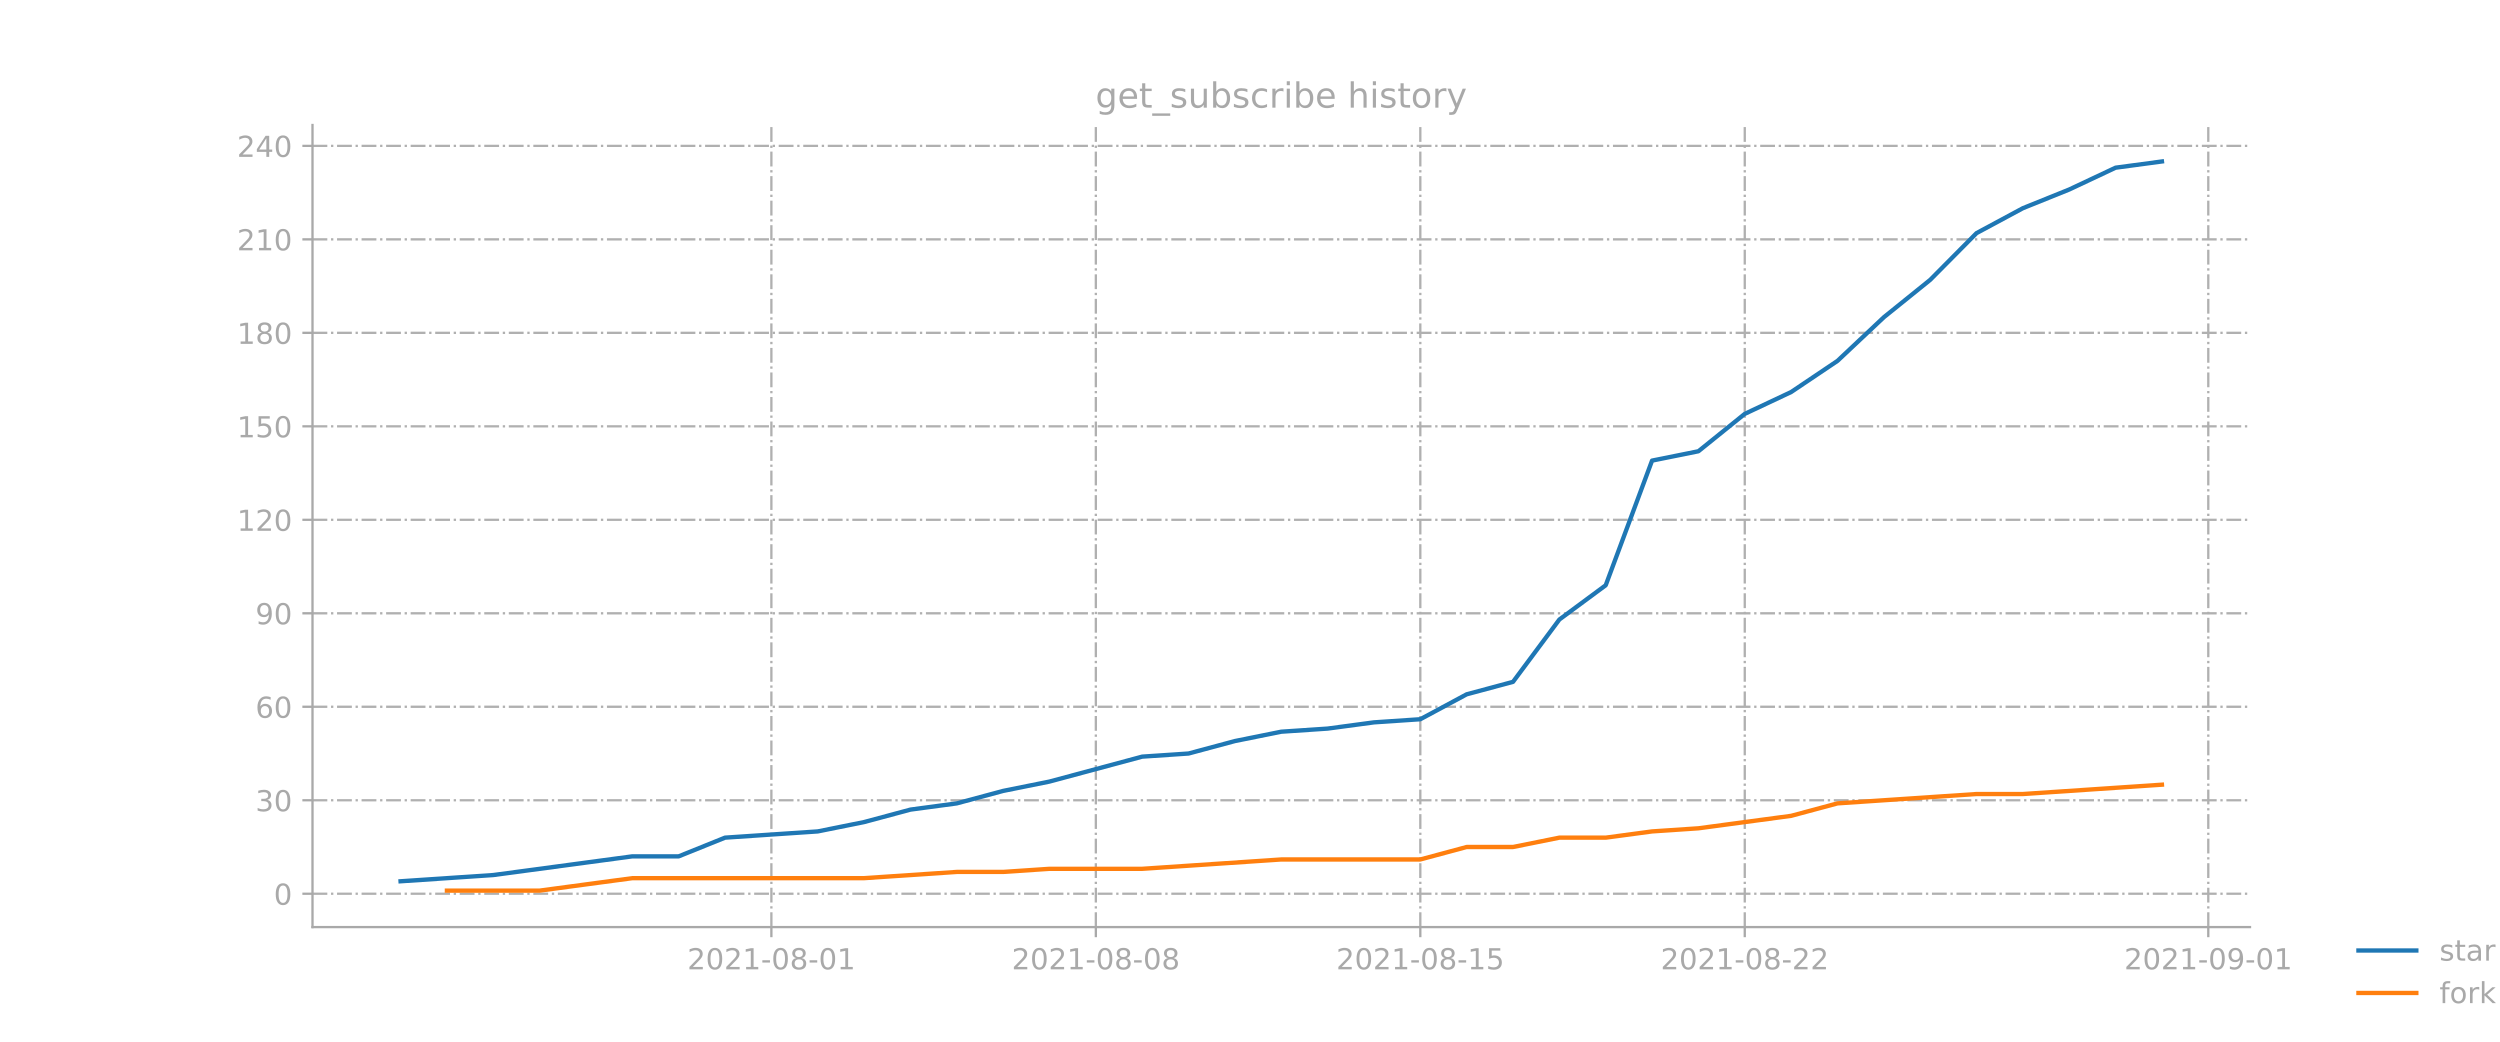
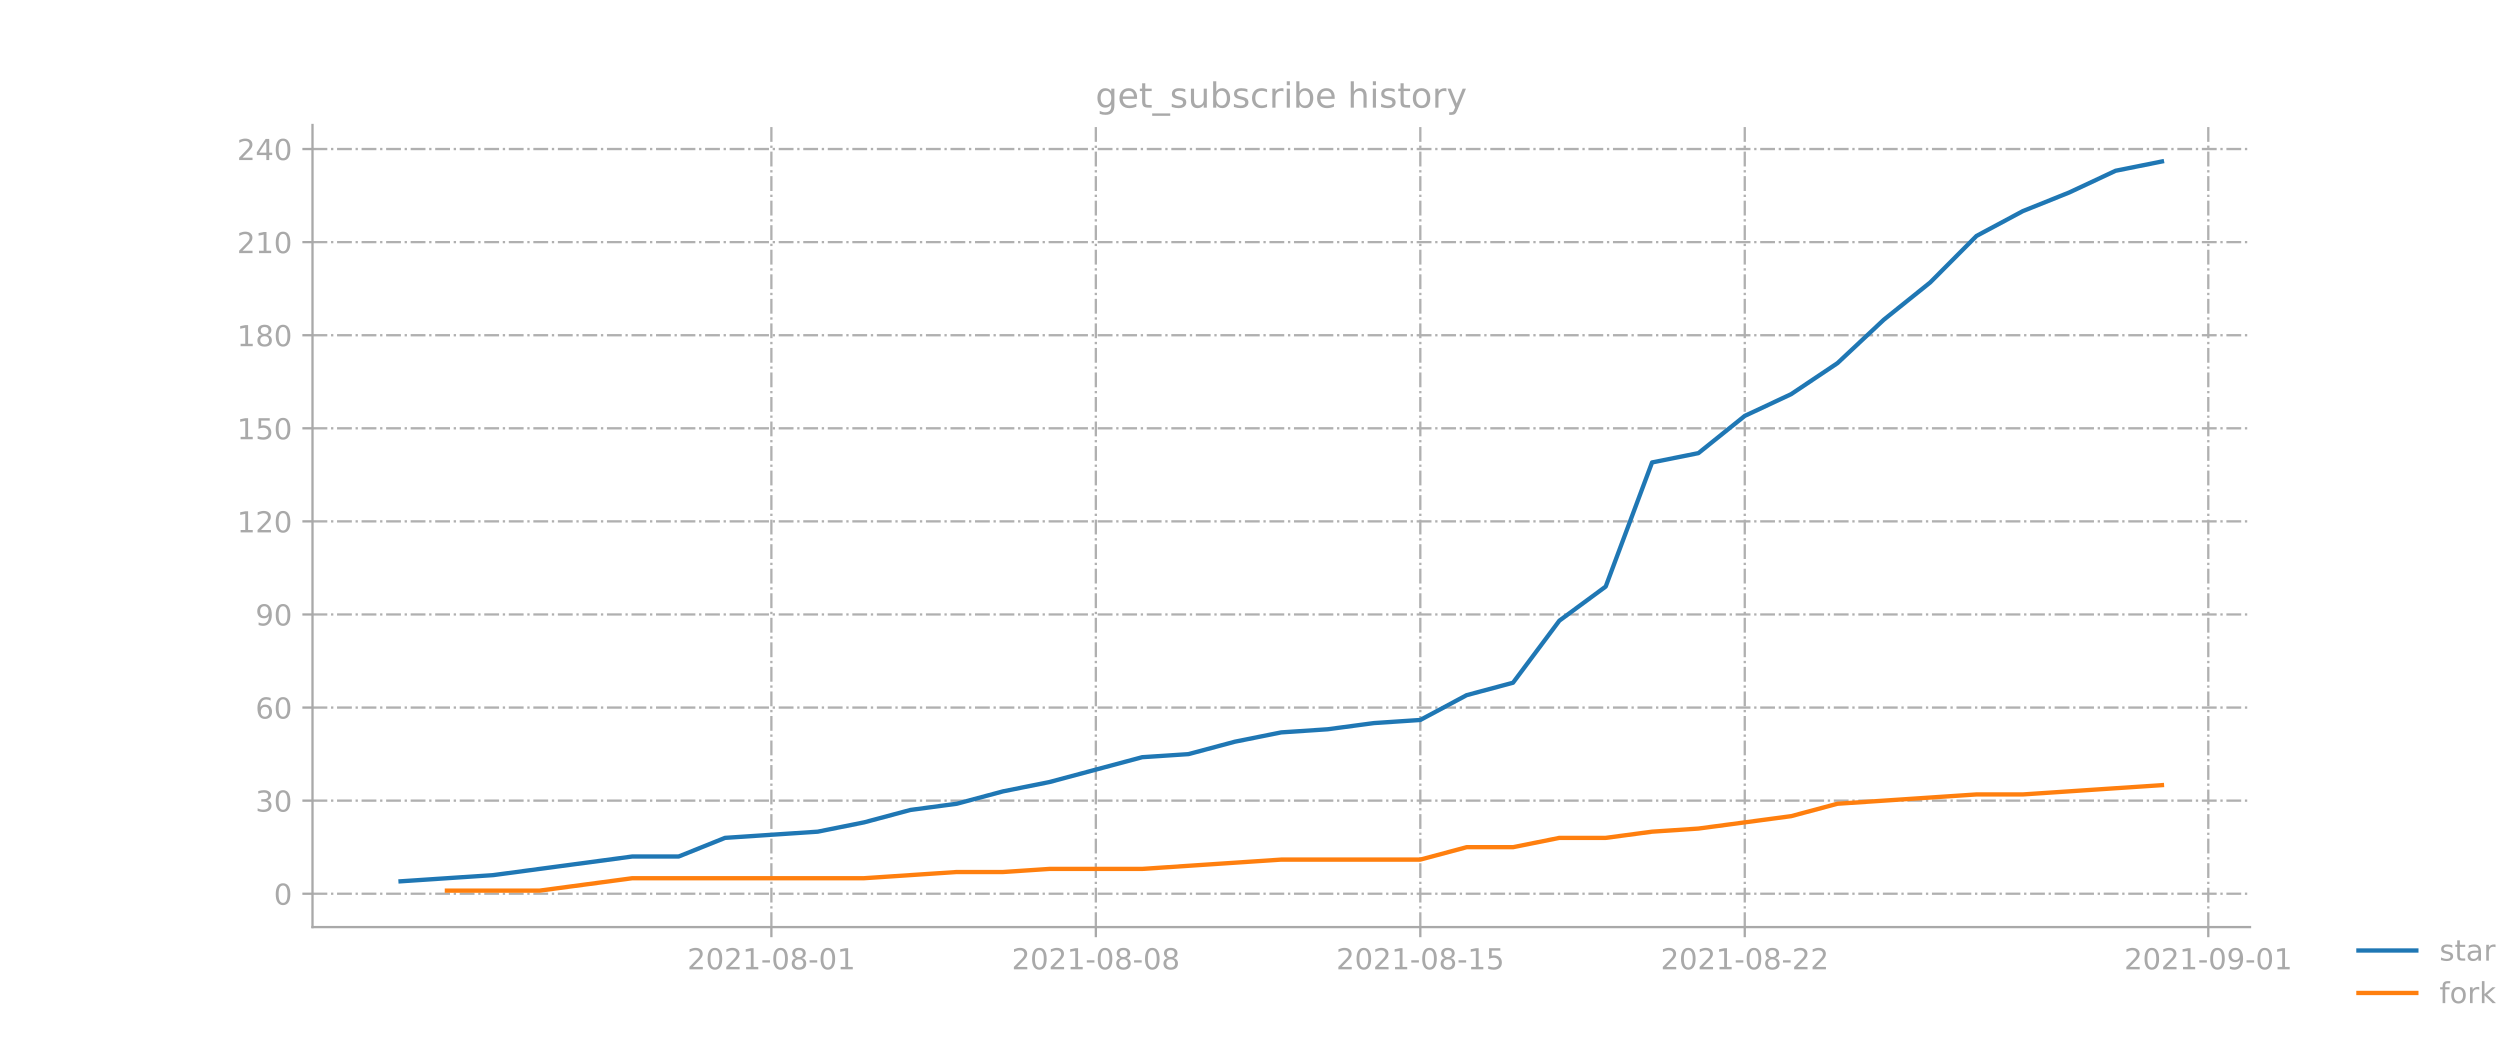
<svg xmlns="http://www.w3.org/2000/svg" xmlns:xlink="http://www.w3.org/1999/xlink" height="360pt" version="1.1" viewBox="0 0 864 360" width="864pt">
  <defs>
    <style type="text/css">*{stroke-linecap:butt;stroke-linejoin:round;}</style>
  </defs>
  <g id="figure_1">
    <g id="patch_1">
      <path d="M 0 360  L 864 360  L 864 0  L 0 0  z " style="fill:none;opacity:0;" />
    </g>
    <g id="axes_1">
      <g id="patch_2">
        <path d="M 108 320.4  L 777.6 320.4  L 777.6 43.2  L 108 43.2  z " style="fill:none;opacity:0;" />
      </g>
      <g id="matplotlib.axis_1">
        <g id="xtick_1">
          <g id="line2d_1">
-             <path clip-path="url(#p1822d0a0f7)" d="M 266.589 320.4  L 266.589 43.2  " style="fill:none;stroke:#b0b0b0;stroke-dasharray:5.12,1.28,0.8,1.28;stroke-dashoffset:0;stroke-width:0.8;" />
+             <path clip-path="url(#p303d7f98a5)" d="M 266.589 320.4  L 266.589 43.2  " style="fill:none;stroke:#b0b0b0;stroke-dasharray:5.12,1.28,0.8,1.28;stroke-dashoffset:0;stroke-width:0.8;" />
          </g>
          <g id="line2d_2">
            <defs>
-               <path d="M 0 0  L 0 3.5  " id="md7ca37baa4" style="stroke:#a9a9a9;stroke-width:0.8;" />
+               <path d="M 0 0  L 0 3.5  " id="m2ba11b7534" style="stroke:#a9a9a9;stroke-width:0.8;" />
            </defs>
            <g>
-               <use style="fill:#a9a9a9;stroke:#a9a9a9;stroke-width:0.8;" x="266.589" xlink:href="#md7ca37baa4" y="320.4" />
+               <use style="fill:#a9a9a9;stroke:#a9a9a9;stroke-width:0.8;" x="266.589" xlink:href="#m2ba11b7534" y="320.4" />
            </g>
          </g>
          <g id="text_1">
            <g style="fill:#a9a9a9;" transform="translate(237.5317 334.9984)scale(0.1 -0.1)">
              <defs>
                <path d="M 1228 531  L 3431 531  L 3431 0  L 469 0  L 469 531  Q 828 903 1448 1529  Q 2069 2156 2228 2338  Q 2531 2678 2651 2914  Q 2772 3150 2772 3378  Q 2772 3750 2511 3984  Q 2250 4219 1831 4219  Q 1534 4219 1204 4116  Q 875 4013 500 3803  L 500 4441  Q 881 4594 1212 4672  Q 1544 4750 1819 4750  Q 2544 4750 2975 4387  Q 3406 4025 3406 3419  Q 3406 3131 3298 2873  Q 3191 2616 2906 2266  Q 2828 2175 2409 1742  Q 1991 1309 1228 531  z " id="DejaVuSans-32" transform="scale(0.015625)" />
                <path d="M 2034 4250  Q 1547 4250 1301 3770  Q 1056 3291 1056 2328  Q 1056 1369 1301 889  Q 1547 409 2034 409  Q 2525 409 2770 889  Q 3016 1369 3016 2328  Q 3016 3291 2770 3770  Q 2525 4250 2034 4250  z M 2034 4750  Q 2819 4750 3233 4129  Q 3647 3509 3647 2328  Q 3647 1150 3233 529  Q 2819 -91 2034 -91  Q 1250 -91 836 529  Q 422 1150 422 2328  Q 422 3509 836 4129  Q 1250 4750 2034 4750  z " id="DejaVuSans-30" transform="scale(0.015625)" />
                <path d="M 794 531  L 1825 531  L 1825 4091  L 703 3866  L 703 4441  L 1819 4666  L 2450 4666  L 2450 531  L 3481 531  L 3481 0  L 794 0  L 794 531  z " id="DejaVuSans-31" transform="scale(0.015625)" />
                <path d="M 313 2009  L 1997 2009  L 1997 1497  L 313 1497  L 313 2009  z " id="DejaVuSans-2d" transform="scale(0.015625)" />
                <path d="M 2034 2216  Q 1584 2216 1326 1975  Q 1069 1734 1069 1313  Q 1069 891 1326 650  Q 1584 409 2034 409  Q 2484 409 2743 651  Q 3003 894 3003 1313  Q 3003 1734 2745 1975  Q 2488 2216 2034 2216  z M 1403 2484  Q 997 2584 770 2862  Q 544 3141 544 3541  Q 544 4100 942 4425  Q 1341 4750 2034 4750  Q 2731 4750 3128 4425  Q 3525 4100 3525 3541  Q 3525 3141 3298 2862  Q 3072 2584 2669 2484  Q 3125 2378 3379 2068  Q 3634 1759 3634 1313  Q 3634 634 3220 271  Q 2806 -91 2034 -91  Q 1263 -91 848 271  Q 434 634 434 1313  Q 434 1759 690 2068  Q 947 2378 1403 2484  z M 1172 3481  Q 1172 3119 1398 2916  Q 1625 2713 2034 2713  Q 2441 2713 2670 2916  Q 2900 3119 2900 3481  Q 2900 3844 2670 4047  Q 2441 4250 2034 4250  Q 1625 4250 1398 4047  Q 1172 3844 1172 3481  z " id="DejaVuSans-38" transform="scale(0.015625)" />
              </defs>
              <use xlink:href="#DejaVuSans-32" />
              <use x="63.623" xlink:href="#DejaVuSans-30" />
              <use x="127.246" xlink:href="#DejaVuSans-32" />
              <use x="190.869" xlink:href="#DejaVuSans-31" />
              <use x="254.492" xlink:href="#DejaVuSans-2d" />
              <use x="290.576" xlink:href="#DejaVuSans-30" />
              <use x="354.199" xlink:href="#DejaVuSans-38" />
              <use x="417.822" xlink:href="#DejaVuSans-2d" />
              <use x="453.906" xlink:href="#DejaVuSans-30" />
              <use x="517.529" xlink:href="#DejaVuSans-31" />
            </g>
          </g>
        </g>
        <g id="xtick_2">
          <g id="line2d_3">
-             <path clip-path="url(#p1822d0a0f7)" d="M 378.723 320.4  L 378.723 43.2  " style="fill:none;stroke:#b0b0b0;stroke-dasharray:5.12,1.28,0.8,1.28;stroke-dashoffset:0;stroke-width:0.8;" />
+             <path clip-path="url(#p303d7f98a5)" d="M 378.723 320.4  L 378.723 43.2  " style="fill:none;stroke:#b0b0b0;stroke-dasharray:5.12,1.28,0.8,1.28;stroke-dashoffset:0;stroke-width:0.8;" />
          </g>
          <g id="line2d_4">
            <g>
-               <use style="fill:#a9a9a9;stroke:#a9a9a9;stroke-width:0.8;" x="378.723" xlink:href="#md7ca37baa4" y="320.4" />
+               <use style="fill:#a9a9a9;stroke:#a9a9a9;stroke-width:0.8;" x="378.723" xlink:href="#m2ba11b7534" y="320.4" />
            </g>
          </g>
          <g id="text_2">
            <g style="fill:#a9a9a9;" transform="translate(349.6656 334.9984)scale(0.1 -0.1)">
              <use xlink:href="#DejaVuSans-32" />
              <use x="63.623" xlink:href="#DejaVuSans-30" />
              <use x="127.246" xlink:href="#DejaVuSans-32" />
              <use x="190.869" xlink:href="#DejaVuSans-31" />
              <use x="254.492" xlink:href="#DejaVuSans-2d" />
              <use x="290.576" xlink:href="#DejaVuSans-30" />
              <use x="354.199" xlink:href="#DejaVuSans-38" />
              <use x="417.822" xlink:href="#DejaVuSans-2d" />
              <use x="453.906" xlink:href="#DejaVuSans-30" />
              <use x="517.529" xlink:href="#DejaVuSans-38" />
            </g>
          </g>
        </g>
        <g id="xtick_3">
          <g id="line2d_5">
-             <path clip-path="url(#p1822d0a0f7)" d="M 490.857 320.4  L 490.857 43.2  " style="fill:none;stroke:#b0b0b0;stroke-dasharray:5.12,1.28,0.8,1.28;stroke-dashoffset:0;stroke-width:0.8;" />
+             <path clip-path="url(#p303d7f98a5)" d="M 490.857 320.4  L 490.857 43.2  " style="fill:none;stroke:#b0b0b0;stroke-dasharray:5.12,1.28,0.8,1.28;stroke-dashoffset:0;stroke-width:0.8;" />
          </g>
          <g id="line2d_6">
            <g>
-               <use style="fill:#a9a9a9;stroke:#a9a9a9;stroke-width:0.8;" x="490.857" xlink:href="#md7ca37baa4" y="320.4" />
+               <use style="fill:#a9a9a9;stroke:#a9a9a9;stroke-width:0.8;" x="490.857" xlink:href="#m2ba11b7534" y="320.4" />
            </g>
          </g>
          <g id="text_3">
            <g style="fill:#a9a9a9;" transform="translate(461.7996 334.9984)scale(0.1 -0.1)">
              <defs>
                <path d="M 691 4666  L 3169 4666  L 3169 4134  L 1269 4134  L 1269 2991  Q 1406 3038 1543 3061  Q 1681 3084 1819 3084  Q 2600 3084 3056 2656  Q 3513 2228 3513 1497  Q 3513 744 3044 326  Q 2575 -91 1722 -91  Q 1428 -91 1123 -41  Q 819 9 494 109  L 494 744  Q 775 591 1075 516  Q 1375 441 1709 441  Q 2250 441 2565 725  Q 2881 1009 2881 1497  Q 2881 1984 2565 2268  Q 2250 2553 1709 2553  Q 1456 2553 1204 2497  Q 953 2441 691 2322  L 691 4666  z " id="DejaVuSans-35" transform="scale(0.015625)" />
              </defs>
              <use xlink:href="#DejaVuSans-32" />
              <use x="63.623" xlink:href="#DejaVuSans-30" />
              <use x="127.246" xlink:href="#DejaVuSans-32" />
              <use x="190.869" xlink:href="#DejaVuSans-31" />
              <use x="254.492" xlink:href="#DejaVuSans-2d" />
              <use x="290.576" xlink:href="#DejaVuSans-30" />
              <use x="354.199" xlink:href="#DejaVuSans-38" />
              <use x="417.822" xlink:href="#DejaVuSans-2d" />
              <use x="453.906" xlink:href="#DejaVuSans-31" />
              <use x="517.529" xlink:href="#DejaVuSans-35" />
            </g>
          </g>
        </g>
        <g id="xtick_4">
          <g id="line2d_7">
-             <path clip-path="url(#p1822d0a0f7)" d="M 602.991 320.4  L 602.991 43.2  " style="fill:none;stroke:#b0b0b0;stroke-dasharray:5.12,1.28,0.8,1.28;stroke-dashoffset:0;stroke-width:0.8;" />
+             <path clip-path="url(#p303d7f98a5)" d="M 602.991 320.4  L 602.991 43.2  " style="fill:none;stroke:#b0b0b0;stroke-dasharray:5.12,1.28,0.8,1.28;stroke-dashoffset:0;stroke-width:0.8;" />
          </g>
          <g id="line2d_8">
            <g>
-               <use style="fill:#a9a9a9;stroke:#a9a9a9;stroke-width:0.8;" x="602.991" xlink:href="#md7ca37baa4" y="320.4" />
+               <use style="fill:#a9a9a9;stroke:#a9a9a9;stroke-width:0.8;" x="602.991" xlink:href="#m2ba11b7534" y="320.4" />
            </g>
          </g>
          <g id="text_4">
            <g style="fill:#a9a9a9;" transform="translate(573.9336 334.9984)scale(0.1 -0.1)">
              <use xlink:href="#DejaVuSans-32" />
              <use x="63.623" xlink:href="#DejaVuSans-30" />
              <use x="127.246" xlink:href="#DejaVuSans-32" />
              <use x="190.869" xlink:href="#DejaVuSans-31" />
              <use x="254.492" xlink:href="#DejaVuSans-2d" />
              <use x="290.576" xlink:href="#DejaVuSans-30" />
              <use x="354.199" xlink:href="#DejaVuSans-38" />
              <use x="417.822" xlink:href="#DejaVuSans-2d" />
              <use x="453.906" xlink:href="#DejaVuSans-32" />
              <use x="517.529" xlink:href="#DejaVuSans-32" />
            </g>
          </g>
        </g>
        <g id="xtick_5">
          <g id="line2d_9">
-             <path clip-path="url(#p1822d0a0f7)" d="M 763.183 320.4  L 763.183 43.2  " style="fill:none;stroke:#b0b0b0;stroke-dasharray:5.12,1.28,0.8,1.28;stroke-dashoffset:0;stroke-width:0.8;" />
+             <path clip-path="url(#p303d7f98a5)" d="M 763.183 320.4  L 763.183 43.2  " style="fill:none;stroke:#b0b0b0;stroke-dasharray:5.12,1.28,0.8,1.28;stroke-dashoffset:0;stroke-width:0.8;" />
          </g>
          <g id="line2d_10">
            <g>
-               <use style="fill:#a9a9a9;stroke:#a9a9a9;stroke-width:0.8;" x="763.183" xlink:href="#md7ca37baa4" y="320.4" />
+               <use style="fill:#a9a9a9;stroke:#a9a9a9;stroke-width:0.8;" x="763.183" xlink:href="#m2ba11b7534" y="320.4" />
            </g>
          </g>
          <g id="text_5">
            <g style="fill:#a9a9a9;" transform="translate(734.125 334.9984)scale(0.1 -0.1)">
              <defs>
                <path d="M 703 97  L 703 672  Q 941 559 1184 500  Q 1428 441 1663 441  Q 2288 441 2617 861  Q 2947 1281 2994 2138  Q 2813 1869 2534 1725  Q 2256 1581 1919 1581  Q 1219 1581 811 2004  Q 403 2428 403 3163  Q 403 3881 828 4315  Q 1253 4750 1959 4750  Q 2769 4750 3195 4129  Q 3622 3509 3622 2328  Q 3622 1225 3098 567  Q 2575 -91 1691 -91  Q 1453 -91 1209 -44  Q 966 3 703 97  z M 1959 2075  Q 2384 2075 2632 2365  Q 2881 2656 2881 3163  Q 2881 3666 2632 3958  Q 2384 4250 1959 4250  Q 1534 4250 1286 3958  Q 1038 3666 1038 3163  Q 1038 2656 1286 2365  Q 1534 2075 1959 2075  z " id="DejaVuSans-39" transform="scale(0.015625)" />
              </defs>
              <use xlink:href="#DejaVuSans-32" />
              <use x="63.623" xlink:href="#DejaVuSans-30" />
              <use x="127.246" xlink:href="#DejaVuSans-32" />
              <use x="190.869" xlink:href="#DejaVuSans-31" />
              <use x="254.492" xlink:href="#DejaVuSans-2d" />
              <use x="290.576" xlink:href="#DejaVuSans-30" />
              <use x="354.199" xlink:href="#DejaVuSans-39" />
              <use x="417.822" xlink:href="#DejaVuSans-2d" />
              <use x="453.906" xlink:href="#DejaVuSans-30" />
              <use x="517.529" xlink:href="#DejaVuSans-31" />
            </g>
          </g>
        </g>
      </g>
      <g id="matplotlib.axis_2">
        <g id="ytick_1">
          <g id="line2d_11">
-             <path clip-path="url(#p1822d0a0f7)" d="M 108 308.877  L 777.6 308.877  " style="fill:none;stroke:#b0b0b0;stroke-dasharray:5.12,1.28,0.8,1.28;stroke-dashoffset:0;stroke-width:0.8;" />
+             <path clip-path="url(#p303d7f98a5)" d="M 108 308.872  L 777.6 308.872  " style="fill:none;stroke:#b0b0b0;stroke-dasharray:5.12,1.28,0.8,1.28;stroke-dashoffset:0;stroke-width:0.8;" />
          </g>
          <g id="line2d_12">
            <defs>
-               <path d="M 0 0  L -3.5 0  " id="m742bd3d6ac" style="stroke:#a9a9a9;stroke-width:0.8;" />
+               <path d="M 0 0  L -3.5 0  " id="m0781a6af1f" style="stroke:#a9a9a9;stroke-width:0.8;" />
            </defs>
            <g>
-               <use style="fill:#a9a9a9;stroke:#a9a9a9;stroke-width:0.8;" x="108" xlink:href="#m742bd3d6ac" y="308.877" />
+               <use style="fill:#a9a9a9;stroke:#a9a9a9;stroke-width:0.8;" x="108" xlink:href="#m0781a6af1f" y="308.872" />
            </g>
          </g>
          <g id="text_6">
-             <g style="fill:#a9a9a9;" transform="translate(94.6375 312.6761)scale(0.1 -0.1)">
+             <g style="fill:#a9a9a9;" transform="translate(94.6375 312.6716)scale(0.1 -0.1)">
              <use xlink:href="#DejaVuSans-30" />
            </g>
          </g>
        </g>
        <g id="ytick_2">
          <g id="line2d_13">
-             <path clip-path="url(#p1822d0a0f7)" d="M 108 276.569  L 777.6 276.569  " style="fill:none;stroke:#b0b0b0;stroke-dasharray:5.12,1.28,0.8,1.28;stroke-dashoffset:0;stroke-width:0.8;" />
+             <path clip-path="url(#p303d7f98a5)" d="M 108 276.702  L 777.6 276.702  " style="fill:none;stroke:#b0b0b0;stroke-dasharray:5.12,1.28,0.8,1.28;stroke-dashoffset:0;stroke-width:0.8;" />
          </g>
          <g id="line2d_14">
            <g>
-               <use style="fill:#a9a9a9;stroke:#a9a9a9;stroke-width:0.8;" x="108" xlink:href="#m742bd3d6ac" y="276.569" />
+               <use style="fill:#a9a9a9;stroke:#a9a9a9;stroke-width:0.8;" x="108" xlink:href="#m0781a6af1f" y="276.702" />
            </g>
          </g>
          <g id="text_7">
-             <g style="fill:#a9a9a9;" transform="translate(88.275 280.3684)scale(0.1 -0.1)">
+             <g style="fill:#a9a9a9;" transform="translate(88.275 280.5013)scale(0.1 -0.1)">
              <defs>
                <path d="M 2597 2516  Q 3050 2419 3304 2112  Q 3559 1806 3559 1356  Q 3559 666 3084 287  Q 2609 -91 1734 -91  Q 1441 -91 1130 -33  Q 819 25 488 141  L 488 750  Q 750 597 1062 519  Q 1375 441 1716 441  Q 2309 441 2620 675  Q 2931 909 2931 1356  Q 2931 1769 2642 2001  Q 2353 2234 1838 2234  L 1294 2234  L 1294 2753  L 1863 2753  Q 2328 2753 2575 2939  Q 2822 3125 2822 3475  Q 2822 3834 2567 4026  Q 2313 4219 1838 4219  Q 1578 4219 1281 4162  Q 984 4106 628 3988  L 628 4550  Q 988 4650 1302 4700  Q 1616 4750 1894 4750  Q 2613 4750 3031 4423  Q 3450 4097 3450 3541  Q 3450 3153 3228 2886  Q 3006 2619 2597 2516  z " id="DejaVuSans-33" transform="scale(0.015625)" />
              </defs>
              <use xlink:href="#DejaVuSans-33" />
              <use x="63.623" xlink:href="#DejaVuSans-30" />
            </g>
          </g>
        </g>
        <g id="ytick_3">
          <g id="line2d_15">
-             <path clip-path="url(#p1822d0a0f7)" d="M 108 244.262  L 777.6 244.262  " style="fill:none;stroke:#b0b0b0;stroke-dasharray:5.12,1.28,0.8,1.28;stroke-dashoffset:0;stroke-width:0.8;" />
+             <path clip-path="url(#p303d7f98a5)" d="M 108 244.532  L 777.6 244.532  " style="fill:none;stroke:#b0b0b0;stroke-dasharray:5.12,1.28,0.8,1.28;stroke-dashoffset:0;stroke-width:0.8;" />
          </g>
          <g id="line2d_16">
            <g>
-               <use style="fill:#a9a9a9;stroke:#a9a9a9;stroke-width:0.8;" x="108" xlink:href="#m742bd3d6ac" y="244.262" />
+               <use style="fill:#a9a9a9;stroke:#a9a9a9;stroke-width:0.8;" x="108" xlink:href="#m0781a6af1f" y="244.532" />
            </g>
          </g>
          <g id="text_8">
-             <g style="fill:#a9a9a9;" transform="translate(88.275 248.0608)scale(0.1 -0.1)">
+             <g style="fill:#a9a9a9;" transform="translate(88.275 248.3311)scale(0.1 -0.1)">
              <defs>
                <path d="M 2113 2584  Q 1688 2584 1439 2293  Q 1191 2003 1191 1497  Q 1191 994 1439 701  Q 1688 409 2113 409  Q 2538 409 2786 701  Q 3034 994 3034 1497  Q 3034 2003 2786 2293  Q 2538 2584 2113 2584  z M 3366 4563  L 3366 3988  Q 3128 4100 2886 4159  Q 2644 4219 2406 4219  Q 1781 4219 1451 3797  Q 1122 3375 1075 2522  Q 1259 2794 1537 2939  Q 1816 3084 2150 3084  Q 2853 3084 3261 2657  Q 3669 2231 3669 1497  Q 3669 778 3244 343  Q 2819 -91 2113 -91  Q 1303 -91 875 529  Q 447 1150 447 2328  Q 447 3434 972 4092  Q 1497 4750 2381 4750  Q 2619 4750 2861 4703  Q 3103 4656 3366 4563  z " id="DejaVuSans-36" transform="scale(0.015625)" />
              </defs>
              <use xlink:href="#DejaVuSans-36" />
              <use x="63.623" xlink:href="#DejaVuSans-30" />
            </g>
          </g>
        </g>
        <g id="ytick_4">
          <g id="line2d_17">
-             <path clip-path="url(#p1822d0a0f7)" d="M 108 211.954  L 777.6 211.954  " style="fill:none;stroke:#b0b0b0;stroke-dasharray:5.12,1.28,0.8,1.28;stroke-dashoffset:0;stroke-width:0.8;" />
+             <path clip-path="url(#p303d7f98a5)" d="M 108 212.362  L 777.6 212.362  " style="fill:none;stroke:#b0b0b0;stroke-dasharray:5.12,1.28,0.8,1.28;stroke-dashoffset:0;stroke-width:0.8;" />
          </g>
          <g id="line2d_18">
            <g>
-               <use style="fill:#a9a9a9;stroke:#a9a9a9;stroke-width:0.8;" x="108" xlink:href="#m742bd3d6ac" y="211.954" />
+               <use style="fill:#a9a9a9;stroke:#a9a9a9;stroke-width:0.8;" x="108" xlink:href="#m0781a6af1f" y="212.362" />
            </g>
          </g>
          <g id="text_9">
-             <g style="fill:#a9a9a9;" transform="translate(88.275 215.7531)scale(0.1 -0.1)">
+             <g style="fill:#a9a9a9;" transform="translate(88.275 216.1609)scale(0.1 -0.1)">
              <use xlink:href="#DejaVuSans-39" />
              <use x="63.623" xlink:href="#DejaVuSans-30" />
            </g>
          </g>
        </g>
        <g id="ytick_5">
          <g id="line2d_19">
-             <path clip-path="url(#p1822d0a0f7)" d="M 108 179.646  L 777.6 179.646  " style="fill:none;stroke:#b0b0b0;stroke-dasharray:5.12,1.28,0.8,1.28;stroke-dashoffset:0;stroke-width:0.8;" />
+             <path clip-path="url(#p303d7f98a5)" d="M 108 180.191  L 777.6 180.191  " style="fill:none;stroke:#b0b0b0;stroke-dasharray:5.12,1.28,0.8,1.28;stroke-dashoffset:0;stroke-width:0.8;" />
          </g>
          <g id="line2d_20">
            <g>
-               <use style="fill:#a9a9a9;stroke:#a9a9a9;stroke-width:0.8;" x="108" xlink:href="#m742bd3d6ac" y="179.646" />
+               <use style="fill:#a9a9a9;stroke:#a9a9a9;stroke-width:0.8;" x="108" xlink:href="#m0781a6af1f" y="180.191" />
            </g>
          </g>
          <g id="text_10">
-             <g style="fill:#a9a9a9;" transform="translate(81.9125 183.4454)scale(0.1 -0.1)">
+             <g style="fill:#a9a9a9;" transform="translate(81.9125 183.9907)scale(0.1 -0.1)">
              <use xlink:href="#DejaVuSans-31" />
              <use x="63.623" xlink:href="#DejaVuSans-32" />
              <use x="127.246" xlink:href="#DejaVuSans-30" />
            </g>
          </g>
        </g>
        <g id="ytick_6">
          <g id="line2d_21">
-             <path clip-path="url(#p1822d0a0f7)" d="M 108 147.338  L 777.6 147.338  " style="fill:none;stroke:#b0b0b0;stroke-dasharray:5.12,1.28,0.8,1.28;stroke-dashoffset:0;stroke-width:0.8;" />
+             <path clip-path="url(#p303d7f98a5)" d="M 108 148.021  L 777.6 148.021  " style="fill:none;stroke:#b0b0b0;stroke-dasharray:5.12,1.28,0.8,1.28;stroke-dashoffset:0;stroke-width:0.8;" />
          </g>
          <g id="line2d_22">
            <g>
-               <use style="fill:#a9a9a9;stroke:#a9a9a9;stroke-width:0.8;" x="108" xlink:href="#m742bd3d6ac" y="147.338" />
+               <use style="fill:#a9a9a9;stroke:#a9a9a9;stroke-width:0.8;" x="108" xlink:href="#m0781a6af1f" y="148.021" />
            </g>
          </g>
          <g id="text_11">
-             <g style="fill:#a9a9a9;" transform="translate(81.9125 151.1377)scale(0.1 -0.1)">
+             <g style="fill:#a9a9a9;" transform="translate(81.9125 151.8205)scale(0.1 -0.1)">
              <use xlink:href="#DejaVuSans-31" />
              <use x="63.623" xlink:href="#DejaVuSans-35" />
              <use x="127.246" xlink:href="#DejaVuSans-30" />
            </g>
          </g>
        </g>
        <g id="ytick_7">
          <g id="line2d_23">
-             <path clip-path="url(#p1822d0a0f7)" d="M 108 115.031  L 777.6 115.031  " style="fill:none;stroke:#b0b0b0;stroke-dasharray:5.12,1.28,0.8,1.28;stroke-dashoffset:0;stroke-width:0.8;" />
+             <path clip-path="url(#p303d7f98a5)" d="M 108 115.851  L 777.6 115.851  " style="fill:none;stroke:#b0b0b0;stroke-dasharray:5.12,1.28,0.8,1.28;stroke-dashoffset:0;stroke-width:0.8;" />
          </g>
          <g id="line2d_24">
            <g>
-               <use style="fill:#a9a9a9;stroke:#a9a9a9;stroke-width:0.8;" x="108" xlink:href="#m742bd3d6ac" y="115.031" />
+               <use style="fill:#a9a9a9;stroke:#a9a9a9;stroke-width:0.8;" x="108" xlink:href="#m0781a6af1f" y="115.851" />
            </g>
          </g>
          <g id="text_12">
-             <g style="fill:#a9a9a9;" transform="translate(81.9125 118.83)scale(0.1 -0.1)">
+             <g style="fill:#a9a9a9;" transform="translate(81.9125 119.6503)scale(0.1 -0.1)">
              <use xlink:href="#DejaVuSans-31" />
              <use x="63.623" xlink:href="#DejaVuSans-38" />
              <use x="127.246" xlink:href="#DejaVuSans-30" />
            </g>
          </g>
        </g>
        <g id="ytick_8">
          <g id="line2d_25">
-             <path clip-path="url(#p1822d0a0f7)" d="M 108 82.723  L 777.6 82.723  " style="fill:none;stroke:#b0b0b0;stroke-dasharray:5.12,1.28,0.8,1.28;stroke-dashoffset:0;stroke-width:0.8;" />
+             <path clip-path="url(#p303d7f98a5)" d="M 108 83.681  L 777.6 83.681  " style="fill:none;stroke:#b0b0b0;stroke-dasharray:5.12,1.28,0.8,1.28;stroke-dashoffset:0;stroke-width:0.8;" />
          </g>
          <g id="line2d_26">
            <g>
-               <use style="fill:#a9a9a9;stroke:#a9a9a9;stroke-width:0.8;" x="108" xlink:href="#m742bd3d6ac" y="82.723" />
+               <use style="fill:#a9a9a9;stroke:#a9a9a9;stroke-width:0.8;" x="108" xlink:href="#m0781a6af1f" y="83.681" />
            </g>
          </g>
          <g id="text_13">
-             <g style="fill:#a9a9a9;" transform="translate(81.9125 86.5223)scale(0.1 -0.1)">
+             <g style="fill:#a9a9a9;" transform="translate(81.9125 87.48007)scale(0.1 -0.1)">
              <use xlink:href="#DejaVuSans-32" />
              <use x="63.623" xlink:href="#DejaVuSans-31" />
              <use x="127.246" xlink:href="#DejaVuSans-30" />
            </g>
          </g>
        </g>
        <g id="ytick_9">
          <g id="line2d_27">
-             <path clip-path="url(#p1822d0a0f7)" d="M 108 50.415  L 777.6 50.415  " style="fill:none;stroke:#b0b0b0;stroke-dasharray:5.12,1.28,0.8,1.28;stroke-dashoffset:0;stroke-width:0.8;" />
+             <path clip-path="url(#p303d7f98a5)" d="M 108 51.511  L 777.6 51.511  " style="fill:none;stroke:#b0b0b0;stroke-dasharray:5.12,1.28,0.8,1.28;stroke-dashoffset:0;stroke-width:0.8;" />
          </g>
          <g id="line2d_28">
            <g>
-               <use style="fill:#a9a9a9;stroke:#a9a9a9;stroke-width:0.8;" x="108" xlink:href="#m742bd3d6ac" y="50.415" />
+               <use style="fill:#a9a9a9;stroke:#a9a9a9;stroke-width:0.8;" x="108" xlink:href="#m0781a6af1f" y="51.511" />
            </g>
          </g>
          <g id="text_14">
-             <g style="fill:#a9a9a9;" transform="translate(81.9125 54.2146)scale(0.1 -0.1)">
+             <g style="fill:#a9a9a9;" transform="translate(81.9125 55.30986)scale(0.1 -0.1)">
              <defs>
                <path d="M 2419 4116  L 825 1625  L 2419 1625  L 2419 4116  z M 2253 4666  L 3047 4666  L 3047 1625  L 3713 1625  L 3713 1100  L 3047 1100  L 3047 0  L 2419 0  L 2419 1100  L 313 1100  L 313 1709  L 2253 4666  z " id="DejaVuSans-34" transform="scale(0.015625)" />
              </defs>
              <use xlink:href="#DejaVuSans-32" />
              <use x="63.623" xlink:href="#DejaVuSans-34" />
              <use x="127.246" xlink:href="#DejaVuSans-30" />
            </g>
          </g>
        </g>
      </g>
      <g id="line2d_29">
-         <path clip-path="url(#p1822d0a0f7)" d="M 138.436 304.569  L 154.456 303.492  L 170.475 302.415  L 186.494 300.262  L 202.513 298.108  L 218.532 295.954  L 234.551 295.954  L 250.57 289.492  L 266.589 288.415  L 282.609 287.338  L 298.628 284.108  L 314.647 279.8  L 330.666 277.646  L 346.685 273.338  L 362.704 270.108  L 378.723 265.8  L 394.743 261.492  L 410.762 260.415  L 426.781 256.108  L 442.8 252.877  L 458.819 251.8  L 474.838 249.646  L 490.857 248.569  L 506.877 239.954  L 522.896 235.646  L 538.915 214.108  L 554.934 202.262  L 570.953 159.185  L 586.972 155.954  L 602.991 143.031  L 619.011 135.492  L 635.03 124.723  L 651.049 109.646  L 667.068 96.723  L 683.087 80.569  L 699.106 71.954  L 715.125 65.492  L 731.144 57.954  L 747.164 55.8  " style="fill:none;stroke:#1f77b4;stroke-linecap:square;stroke-width:1.5;" />
+         <path clip-path="url(#p303d7f98a5)" d="M 138.436 304.583  L 154.456 303.511  L 170.475 302.438  L 186.494 300.294  L 202.513 298.149  L 218.532 296.004  L 234.551 296.004  L 250.57 289.57  L 266.589 288.498  L 282.609 287.426  L 298.628 284.209  L 314.647 279.919  L 330.666 277.774  L 346.685 273.485  L 362.704 270.268  L 378.723 265.979  L 394.743 261.689  L 410.762 260.617  L 426.781 256.328  L 442.8 253.111  L 458.819 252.038  L 474.838 249.894  L 490.857 248.821  L 506.877 240.243  L 522.896 235.953  L 538.915 214.506  L 554.934 202.711  L 570.953 159.817  L 586.972 156.6  L 602.991 143.732  L 619.011 136.226  L 635.03 125.502  L 651.049 110.489  L 667.068 97.621  L 683.087 81.536  L 699.106 72.957  L 715.125 66.523  L 731.144 59.017  L 747.164 55.8  " style="fill:none;stroke:#1f77b4;stroke-linecap:square;stroke-width:1.5;" />
      </g>
      <g id="line2d_30">
-         <path clip-path="url(#p1822d0a0f7)" d="M 154.456 307.8  L 170.475 307.8  L 186.494 307.8  L 202.513 305.646  L 218.532 303.492  L 234.551 303.492  L 250.57 303.492  L 266.589 303.492  L 282.609 303.492  L 298.628 303.492  L 314.647 302.415  L 330.666 301.338  L 346.685 301.338  L 362.704 300.262  L 378.723 300.262  L 394.743 300.262  L 410.762 299.185  L 426.781 298.108  L 442.8 297.031  L 458.819 297.031  L 474.838 297.031  L 490.857 297.031  L 506.877 292.723  L 522.896 292.723  L 538.915 289.492  L 554.934 289.492  L 570.953 287.338  L 586.972 286.262  L 602.991 284.108  L 619.011 281.954  L 635.03 277.646  L 651.049 276.569  L 667.068 275.492  L 683.087 274.415  L 699.106 274.415  L 715.125 273.338  L 731.144 272.262  L 747.164 271.185  " style="fill:none;stroke:#ff7f0e;stroke-linecap:square;stroke-width:1.5;" />
+         <path clip-path="url(#p303d7f98a5)" d="M 154.456 307.8  L 170.475 307.8  L 186.494 307.8  L 202.513 305.655  L 218.532 303.511  L 234.551 303.511  L 250.57 303.511  L 266.589 303.511  L 282.609 303.511  L 298.628 303.511  L 314.647 302.438  L 330.666 301.366  L 346.685 301.366  L 362.704 300.294  L 378.723 300.294  L 394.743 300.294  L 410.762 299.221  L 426.781 298.149  L 442.8 297.077  L 458.819 297.077  L 474.838 297.077  L 490.857 297.077  L 506.877 292.787  L 522.896 292.787  L 538.915 289.57  L 554.934 289.57  L 570.953 287.426  L 586.972 286.353  L 602.991 284.209  L 619.011 282.064  L 635.03 277.774  L 651.049 276.702  L 667.068 275.63  L 683.087 274.557  L 699.106 274.557  L 715.125 273.485  L 731.144 272.413  L 747.164 271.34  " style="fill:none;stroke:#ff7f0e;stroke-linecap:square;stroke-width:1.5;" />
      </g>
      <g id="patch_3">
        <path d="M 108 320.4  L 108 43.2  " style="fill:none;stroke:#a9a9a9;stroke-linecap:square;stroke-linejoin:miter;stroke-width:0.8;" />
      </g>
      <g id="patch_4">
        <path d="M 777.6 320.4  L 777.6 43.2  " style="fill:none;" />
      </g>
      <g id="patch_5">
        <path d="M 108 320.4  L 777.6 320.4  " style="fill:none;stroke:#a9a9a9;stroke-linecap:square;stroke-linejoin:miter;stroke-width:0.8;" />
      </g>
      <g id="patch_6">
        <path d="M 108 43.2  L 777.6 43.2  " style="fill:none;" />
      </g>
      <g id="text_15">
        <g style="fill:#a9a9a9;" transform="translate(378.6075 37.2)scale(0.12 -0.12)">
          <defs>
            <path d="M 2906 1791  Q 2906 2416 2648 2759  Q 2391 3103 1925 3103  Q 1463 3103 1205 2759  Q 947 2416 947 1791  Q 947 1169 1205 825  Q 1463 481 1925 481  Q 2391 481 2648 825  Q 2906 1169 2906 1791  z M 3481 434  Q 3481 -459 3084 -895  Q 2688 -1331 1869 -1331  Q 1566 -1331 1297 -1286  Q 1028 -1241 775 -1147  L 775 -588  Q 1028 -725 1275 -790  Q 1522 -856 1778 -856  Q 2344 -856 2625 -561  Q 2906 -266 2906 331  L 2906 616  Q 2728 306 2450 153  Q 2172 0 1784 0  Q 1141 0 747 490  Q 353 981 353 1791  Q 353 2603 747 3093  Q 1141 3584 1784 3584  Q 2172 3584 2450 3431  Q 2728 3278 2906 2969  L 2906 3500  L 3481 3500  L 3481 434  z " id="DejaVuSans-67" transform="scale(0.015625)" />
            <path d="M 3597 1894  L 3597 1613  L 953 1613  Q 991 1019 1311 708  Q 1631 397 2203 397  Q 2534 397 2845 478  Q 3156 559 3463 722  L 3463 178  Q 3153 47 2828 -22  Q 2503 -91 2169 -91  Q 1331 -91 842 396  Q 353 884 353 1716  Q 353 2575 817 3079  Q 1281 3584 2069 3584  Q 2775 3584 3186 3129  Q 3597 2675 3597 1894  z M 3022 2063  Q 3016 2534 2758 2815  Q 2500 3097 2075 3097  Q 1594 3097 1305 2825  Q 1016 2553 972 2059  L 3022 2063  z " id="DejaVuSans-65" transform="scale(0.015625)" />
            <path d="M 1172 4494  L 1172 3500  L 2356 3500  L 2356 3053  L 1172 3053  L 1172 1153  Q 1172 725 1289 603  Q 1406 481 1766 481  L 2356 481  L 2356 0  L 1766 0  Q 1100 0 847 248  Q 594 497 594 1153  L 594 3053  L 172 3053  L 172 3500  L 594 3500  L 594 4494  L 1172 4494  z " id="DejaVuSans-74" transform="scale(0.015625)" />
            <path d="M 3263 -1063  L 3263 -1509  L -63 -1509  L -63 -1063  L 3263 -1063  z " id="DejaVuSans-5f" transform="scale(0.015625)" />
            <path d="M 2834 3397  L 2834 2853  Q 2591 2978 2328 3040  Q 2066 3103 1784 3103  Q 1356 3103 1142 2972  Q 928 2841 928 2578  Q 928 2378 1081 2264  Q 1234 2150 1697 2047  L 1894 2003  Q 2506 1872 2764 1633  Q 3022 1394 3022 966  Q 3022 478 2636 193  Q 2250 -91 1575 -91  Q 1294 -91 989 -36  Q 684 19 347 128  L 347 722  Q 666 556 975 473  Q 1284 391 1588 391  Q 1994 391 2212 530  Q 2431 669 2431 922  Q 2431 1156 2273 1281  Q 2116 1406 1581 1522  L 1381 1569  Q 847 1681 609 1914  Q 372 2147 372 2553  Q 372 3047 722 3315  Q 1072 3584 1716 3584  Q 2034 3584 2315 3537  Q 2597 3491 2834 3397  z " id="DejaVuSans-73" transform="scale(0.015625)" />
            <path d="M 544 1381  L 544 3500  L 1119 3500  L 1119 1403  Q 1119 906 1312 657  Q 1506 409 1894 409  Q 2359 409 2629 706  Q 2900 1003 2900 1516  L 2900 3500  L 3475 3500  L 3475 0  L 2900 0  L 2900 538  Q 2691 219 2414 64  Q 2138 -91 1772 -91  Q 1169 -91 856 284  Q 544 659 544 1381  z M 1991 3584  L 1991 3584  z " id="DejaVuSans-75" transform="scale(0.015625)" />
            <path d="M 3116 1747  Q 3116 2381 2855 2742  Q 2594 3103 2138 3103  Q 1681 3103 1420 2742  Q 1159 2381 1159 1747  Q 1159 1113 1420 752  Q 1681 391 2138 391  Q 2594 391 2855 752  Q 3116 1113 3116 1747  z M 1159 2969  Q 1341 3281 1617 3432  Q 1894 3584 2278 3584  Q 2916 3584 3314 3078  Q 3713 2572 3713 1747  Q 3713 922 3314 415  Q 2916 -91 2278 -91  Q 1894 -91 1617 61  Q 1341 213 1159 525  L 1159 0  L 581 0  L 581 4863  L 1159 4863  L 1159 2969  z " id="DejaVuSans-62" transform="scale(0.015625)" />
            <path d="M 3122 3366  L 3122 2828  Q 2878 2963 2633 3030  Q 2388 3097 2138 3097  Q 1578 3097 1268 2742  Q 959 2388 959 1747  Q 959 1106 1268 751  Q 1578 397 2138 397  Q 2388 397 2633 464  Q 2878 531 3122 666  L 3122 134  Q 2881 22 2623 -34  Q 2366 -91 2075 -91  Q 1284 -91 818 406  Q 353 903 353 1747  Q 353 2603 823 3093  Q 1294 3584 2113 3584  Q 2378 3584 2631 3529  Q 2884 3475 3122 3366  z " id="DejaVuSans-63" transform="scale(0.015625)" />
            <path d="M 2631 2963  Q 2534 3019 2420 3045  Q 2306 3072 2169 3072  Q 1681 3072 1420 2755  Q 1159 2438 1159 1844  L 1159 0  L 581 0  L 581 3500  L 1159 3500  L 1159 2956  Q 1341 3275 1631 3429  Q 1922 3584 2338 3584  Q 2397 3584 2469 3576  Q 2541 3569 2628 3553  L 2631 2963  z " id="DejaVuSans-72" transform="scale(0.015625)" />
            <path d="M 603 3500  L 1178 3500  L 1178 0  L 603 0  L 603 3500  z M 603 4863  L 1178 4863  L 1178 4134  L 603 4134  L 603 4863  z " id="DejaVuSans-69" transform="scale(0.015625)" />
            <path id="DejaVuSans-20" transform="scale(0.015625)" />
            <path d="M 3513 2113  L 3513 0  L 2938 0  L 2938 2094  Q 2938 2591 2744 2837  Q 2550 3084 2163 3084  Q 1697 3084 1428 2787  Q 1159 2491 1159 1978  L 1159 0  L 581 0  L 581 4863  L 1159 4863  L 1159 2956  Q 1366 3272 1645 3428  Q 1925 3584 2291 3584  Q 2894 3584 3203 3211  Q 3513 2838 3513 2113  z " id="DejaVuSans-68" transform="scale(0.015625)" />
            <path d="M 1959 3097  Q 1497 3097 1228 2736  Q 959 2375 959 1747  Q 959 1119 1226 758  Q 1494 397 1959 397  Q 2419 397 2687 759  Q 2956 1122 2956 1747  Q 2956 2369 2687 2733  Q 2419 3097 1959 3097  z M 1959 3584  Q 2709 3584 3137 3096  Q 3566 2609 3566 1747  Q 3566 888 3137 398  Q 2709 -91 1959 -91  Q 1206 -91 779 398  Q 353 888 353 1747  Q 353 2609 779 3096  Q 1206 3584 1959 3584  z " id="DejaVuSans-6f" transform="scale(0.015625)" />
            <path d="M 2059 -325  Q 1816 -950 1584 -1140  Q 1353 -1331 966 -1331  L 506 -1331  L 506 -850  L 844 -850  Q 1081 -850 1212 -737  Q 1344 -625 1503 -206  L 1606 56  L 191 3500  L 800 3500  L 1894 763  L 2988 3500  L 3597 3500  L 2059 -325  z " id="DejaVuSans-79" transform="scale(0.015625)" />
          </defs>
          <use xlink:href="#DejaVuSans-67" />
          <use x="63.477" xlink:href="#DejaVuSans-65" />
          <use x="125" xlink:href="#DejaVuSans-74" />
          <use x="164.209" xlink:href="#DejaVuSans-5f" />
          <use x="214.209" xlink:href="#DejaVuSans-73" />
          <use x="266.309" xlink:href="#DejaVuSans-75" />
          <use x="329.688" xlink:href="#DejaVuSans-62" />
          <use x="393.164" xlink:href="#DejaVuSans-73" />
          <use x="445.264" xlink:href="#DejaVuSans-63" />
          <use x="500.244" xlink:href="#DejaVuSans-72" />
          <use x="541.357" xlink:href="#DejaVuSans-69" />
          <use x="569.141" xlink:href="#DejaVuSans-62" />
          <use x="632.617" xlink:href="#DejaVuSans-65" />
          <use x="694.141" xlink:href="#DejaVuSans-20" />
          <use x="725.928" xlink:href="#DejaVuSans-68" />
          <use x="789.307" xlink:href="#DejaVuSans-69" />
          <use x="817.09" xlink:href="#DejaVuSans-73" />
          <use x="869.189" xlink:href="#DejaVuSans-74" />
          <use x="908.398" xlink:href="#DejaVuSans-6f" />
          <use x="969.58" xlink:href="#DejaVuSans-72" />
          <use x="1010.693" xlink:href="#DejaVuSans-79" />
        </g>
      </g>
      <g id="legend_1">
        <g id="line2d_31">
          <path d="M 815.08 328.498  L 835.08 328.498  " style="fill:none;stroke:#1f77b4;stroke-linecap:square;stroke-width:1.5;" />
        </g>
        <g id="line2d_32" />
        <g id="text_16">
          <g style="fill:#a9a9a9;" transform="translate(843.08 331.9984)scale(0.1 -0.1)">
            <defs>
              <path d="M 2194 1759  Q 1497 1759 1228 1600  Q 959 1441 959 1056  Q 959 750 1161 570  Q 1363 391 1709 391  Q 2188 391 2477 730  Q 2766 1069 2766 1631  L 2766 1759  L 2194 1759  z M 3341 1997  L 3341 0  L 2766 0  L 2766 531  Q 2569 213 2275 61  Q 1981 -91 1556 -91  Q 1019 -91 701 211  Q 384 513 384 1019  Q 384 1609 779 1909  Q 1175 2209 1959 2209  L 2766 2209  L 2766 2266  Q 2766 2663 2505 2880  Q 2244 3097 1772 3097  Q 1472 3097 1187 3025  Q 903 2953 641 2809  L 641 3341  Q 956 3463 1253 3523  Q 1550 3584 1831 3584  Q 2591 3584 2966 3190  Q 3341 2797 3341 1997  z " id="DejaVuSans-61" transform="scale(0.015625)" />
            </defs>
            <use xlink:href="#DejaVuSans-73" />
            <use x="52.1" xlink:href="#DejaVuSans-74" />
            <use x="91.309" xlink:href="#DejaVuSans-61" />
            <use x="152.588" xlink:href="#DejaVuSans-72" />
          </g>
        </g>
        <g id="line2d_33">
          <path d="M 815.08 343.177  L 835.08 343.177  " style="fill:none;stroke:#ff7f0e;stroke-linecap:square;stroke-width:1.5;" />
        </g>
        <g id="line2d_34" />
        <g id="text_17">
          <g style="fill:#a9a9a9;" transform="translate(843.08 346.6766)scale(0.1 -0.1)">
            <defs>
              <path d="M 2375 4863  L 2375 4384  L 1825 4384  Q 1516 4384 1395 4259  Q 1275 4134 1275 3809  L 1275 3500  L 2222 3500  L 2222 3053  L 1275 3053  L 1275 0  L 697 0  L 697 3053  L 147 3053  L 147 3500  L 697 3500  L 697 3744  Q 697 4328 969 4595  Q 1241 4863 1831 4863  L 2375 4863  z " id="DejaVuSans-66" transform="scale(0.015625)" />
              <path d="M 581 4863  L 1159 4863  L 1159 1991  L 2875 3500  L 3609 3500  L 1753 1863  L 3688 0  L 2938 0  L 1159 1709  L 1159 0  L 581 0  L 581 4863  z " id="DejaVuSans-6b" transform="scale(0.015625)" />
            </defs>
            <use xlink:href="#DejaVuSans-66" />
            <use x="35.205" xlink:href="#DejaVuSans-6f" />
            <use x="96.387" xlink:href="#DejaVuSans-72" />
            <use x="137.5" xlink:href="#DejaVuSans-6b" />
          </g>
        </g>
      </g>
    </g>
  </g>
  <defs>
-     <clipPath id="p1822d0a0f7">
+     <clipPath id="p303d7f98a5">
      <rect height="277.2" width="669.6" x="108" y="43.2" />
    </clipPath>
  </defs>
</svg>
